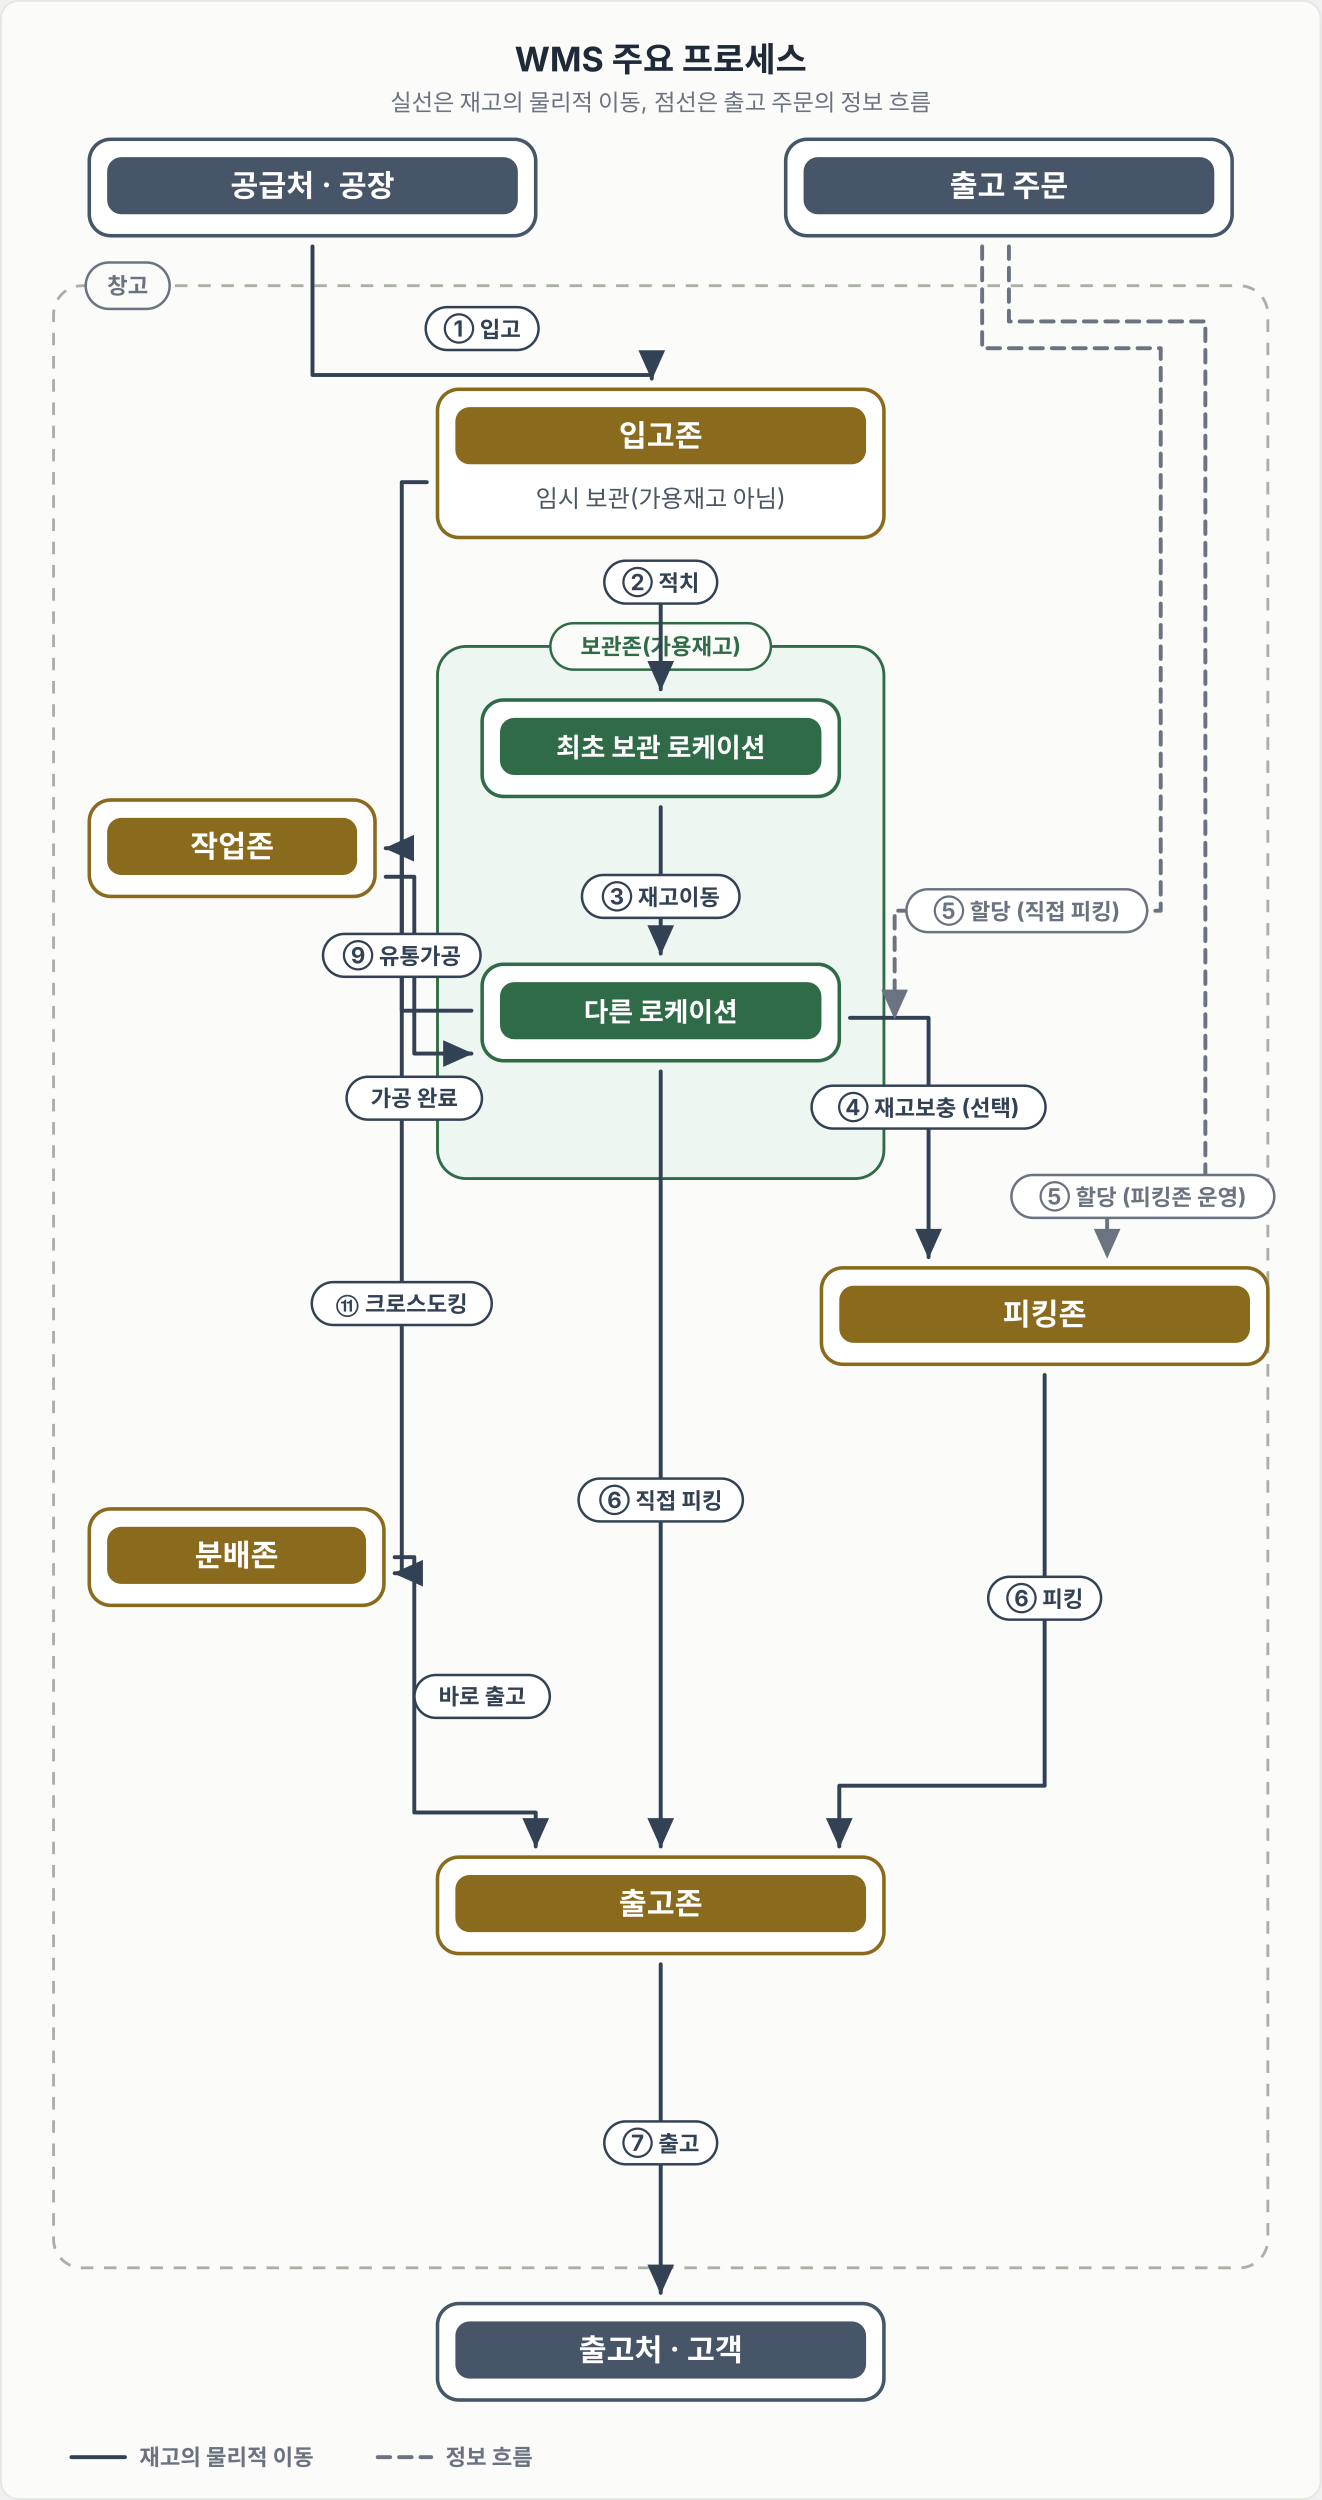
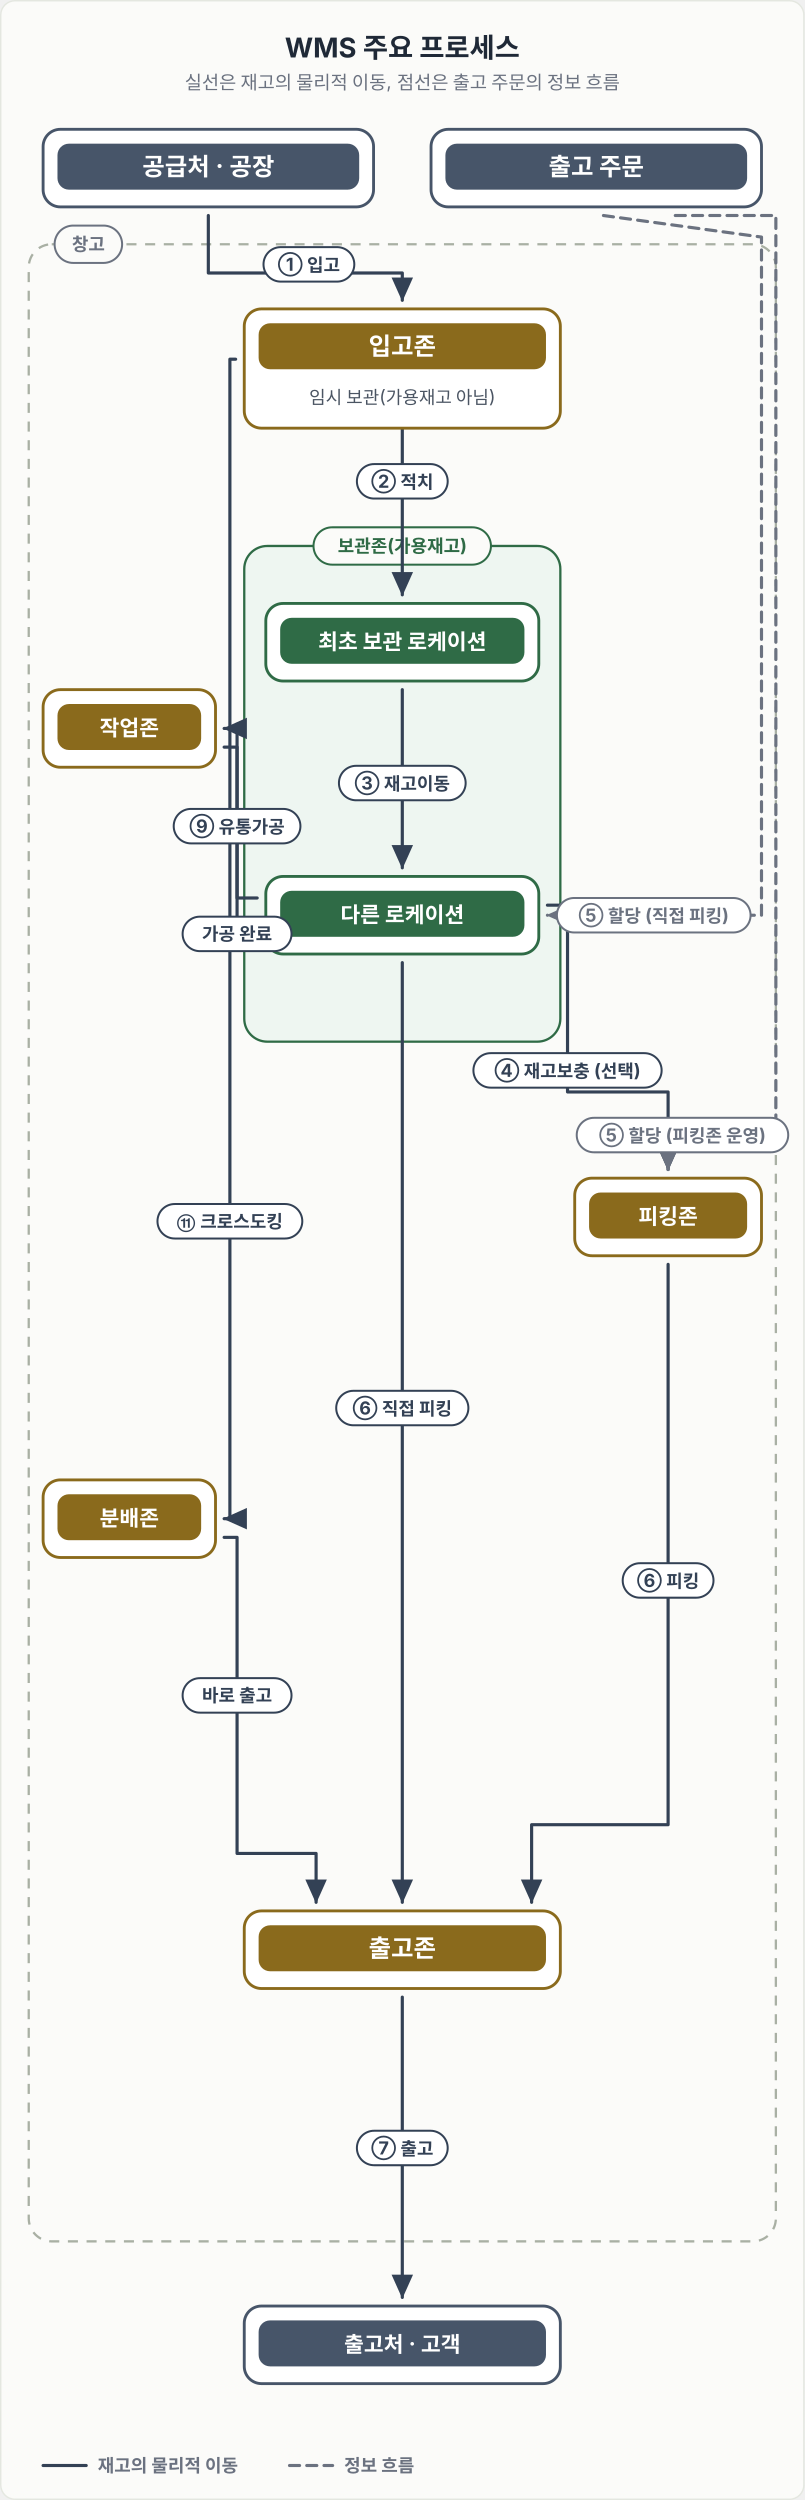
- <svg xmlns="http://www.w3.org/2000/svg" width="740" height="1400" viewBox="0 0 740 1400" role="img" font-family="-apple-system,BlinkMacSystemFont,'Apple SD Gothic Neo',Pretendard,'Malgun Gothic',system-ui,sans-serif">
+ <svg xmlns="http://www.w3.org/2000/svg" width="560" height="1740" viewBox="0 0 560 1740" role="img" font-family="-apple-system,BlinkMacSystemFont,'Apple SD Gothic Neo',Pretendard,'Malgun Gothic',system-ui,sans-serif">
  <defs>
    <marker id="a334155" markerWidth="8" markerHeight="8" refX="7.2" refY="4" orient="auto" markerUnits="strokeWidth">
      <path d="M0,0.6 L7.6,4 L0,7.4 z" fill="#334155" />
    </marker>
    <marker id="a6b7280" markerWidth="8" markerHeight="8" refX="7.2" refY="4" orient="auto" markerUnits="strokeWidth">
      <path d="M0,0.6 L7.6,4 L0,7.4 z" fill="#6b7280" />
    </marker>
  </defs>
-   <rect x="0.5" y="0.5" width="739" height="1399" rx="10" ry="10" fill="#fbfbf9" stroke="#e4e7e0" />
-   <text x="370.0" y="40.0" font-size="19" font-weight="700" fill="#1f2937" text-anchor="middle">WMS 주요 프로세스</text>
-   <text x="370.0" y="62.0" font-size="13" font-weight="400" fill="#6b7280" text-anchor="middle">실선은 재고의 물리적 이동, 점선은 출고 주문의 정보 흐름</text>
-   <rect x="30.0" y="160.0" width="680.0" height="1110.0" rx="16" ry="16" fill="none" stroke="#a9b0a4" stroke-width="1.6" stroke-dasharray="7 6" />
-   <rect x="48.0" y="147.0" width="47.0" height="26.0" rx="13" ry="13" fill="#fbfbf9" stroke="#6b7280" stroke-width="1.4" />
-   <text x="71.5" y="164.5" font-size="12.5" font-weight="700" fill="#6b7280" text-anchor="middle">창고</text>
-   <rect x="245.0" y="362.0" width="250.0" height="298.0" rx="16" ry="16" fill="#eef6f1" stroke="#2f6b46" stroke-width="1.6" />
-   <rect x="308.2" y="349.0" width="123.5" height="26.0" rx="13" ry="13" fill="#fbfbf9" stroke="#2f6b46" stroke-width="1.4" />
-   <text x="370.0" y="366.5" font-size="12.5" font-weight="700" fill="#2f6b46" text-anchor="middle">보관존(가용재고)</text>
-   <path d="M175.0,138.0 L175.0,210.0 L365.0,210.0 L365.0,212.0" fill="none" stroke="#334155" stroke-width="2.2" stroke-linejoin="round" stroke-linecap="round" marker-end="url(#a334155)" />
-   <path d="M370.0,315.0 L370.0,386.0" fill="none" stroke="#334155" stroke-width="2.2" stroke-linejoin="round" stroke-linecap="round" marker-end="url(#a334155)" />
-   <path d="M370.0,452.0 L370.0,534.0" fill="none" stroke="#334155" stroke-width="2.2" stroke-linejoin="round" stroke-linecap="round" marker-end="url(#a334155)" />
-   <path d="M476.0,570.0 L520.0,570.0 L520.0,704.0" fill="none" stroke="#334155" stroke-width="2.2" stroke-linejoin="round" stroke-linecap="round" marker-end="url(#a334155)" />
-   <path d="M264.0,566.0 L225.0,566.0 L225.0,475.0 L216.0,475.0" fill="none" stroke="#334155" stroke-width="2.2" stroke-linejoin="round" stroke-linecap="round" marker-end="url(#a334155)" />
-   <path d="M216.0,491.0 L232.0,491.0 L232.0,590.0 L264.0,590.0" fill="none" stroke="#334155" stroke-width="2.2" stroke-linejoin="round" stroke-linecap="round" marker-end="url(#a334155)" />
-   <path d="M370.0,600.0 L370.0,1034.0" fill="none" stroke="#334155" stroke-width="2.2" stroke-linejoin="round" stroke-linecap="round" marker-end="url(#a334155)" />
-   <path d="M585.0,770.0 L585.0,1000.0 L470.0,1000.0 L470.0,1034.0" fill="none" stroke="#334155" stroke-width="2.2" stroke-linejoin="round" stroke-linecap="round" marker-end="url(#a334155)" />
-   <path d="M239.0,270.0 L225.0,270.0 L225.0,881.0 L221.0,881.0" fill="none" stroke="#334155" stroke-width="2.2" stroke-linejoin="round" stroke-linecap="round" marker-end="url(#a334155)" />
-   <path d="M221.0,872.0 L232.0,872.0 L232.0,1015.0 L300.0,1015.0 L300.0,1034.0" fill="none" stroke="#334155" stroke-width="2.2" stroke-linejoin="round" stroke-linecap="round" marker-end="url(#a334155)" />
-   <path d="M370.0,1100.0 L370.0,1284.0" fill="none" stroke="#334155" stroke-width="2.2" stroke-linejoin="round" stroke-linecap="round" marker-end="url(#a334155)" />
-   <path d="M565.0,138.0 L565.0,180.0 L675.0,180.0 L675.0,680.0 L620.0,680.0 L620.0,704.0" fill="none" stroke="#6b7280" stroke-width="2.2" stroke-linejoin="round" stroke-linecap="round" marker-end="url(#a6b7280)" stroke-dasharray="7 5" />
-   <path d="M550.0,138.0 L550.0,195.0 L650.0,195.0 L650.0,510.0 L501.0,510.0 L501.0,570.0" fill="none" stroke="#6b7280" stroke-width="2.2" stroke-linejoin="round" stroke-linecap="round" marker-end="url(#a6b7280)" stroke-dasharray="7 5" />
-   <rect x="50.0" y="78.0" width="250.0" height="54.0" rx="12" ry="12" fill="#ffffff" stroke="#475569" stroke-width="2" />
-   <rect x="60.0" y="88.0" width="230.0" height="32.0" rx="8" ry="8" fill="#475569" />
-   <text x="175.0" y="110.0" font-size="17" font-weight="700" fill="#ffffff" text-anchor="middle">공급처 · 공장</text>
-   <rect x="440.0" y="78.0" width="250.0" height="54.0" rx="12" ry="12" fill="#ffffff" stroke="#475569" stroke-width="2" />
-   <rect x="450.0" y="88.0" width="230.0" height="32.0" rx="8" ry="8" fill="#475569" />
-   <text x="565.0" y="110.0" font-size="17" font-weight="700" fill="#ffffff" text-anchor="middle">출고 주문</text>
-   <rect x="245.0" y="218.0" width="250.0" height="83.0" rx="12" ry="12" fill="#ffffff" stroke="#8a6a1c" stroke-width="2" />
-   <rect x="255.0" y="228.0" width="230.0" height="32.0" rx="8" ry="8" fill="#8a6a1c" />
-   <text x="370.0" y="250.0" font-size="17" font-weight="700" fill="#ffffff" text-anchor="middle">입고존</text>
-   <text x="370.0" y="284.0" font-size="13.5" font-weight="400" fill="#4b5563" text-anchor="middle">임시 보관(가용재고 아님)</text>
-   <rect x="270.0" y="392.0" width="200.0" height="54.0" rx="12" ry="12" fill="#ffffff" stroke="#2f6b46" stroke-width="2" />
-   <rect x="280.0" y="402.0" width="180.0" height="32.0" rx="8" ry="8" fill="#2f6b46" />
-   <text x="370.0" y="424.0" font-size="15" font-weight="700" fill="#ffffff" text-anchor="middle">최초 보관 로케이션</text>
-   <rect x="270.0" y="540.0" width="200.0" height="54.0" rx="12" ry="12" fill="#ffffff" stroke="#2f6b46" stroke-width="2" />
-   <rect x="280.0" y="550.0" width="180.0" height="32.0" rx="8" ry="8" fill="#2f6b46" />
-   <text x="370.0" y="572.0" font-size="15" font-weight="700" fill="#ffffff" text-anchor="middle">다른 로케이션</text>
-   <rect x="50.0" y="448.0" width="160.0" height="54.0" rx="12" ry="12" fill="#ffffff" stroke="#8a6a1c" stroke-width="2" />
-   <rect x="60.0" y="458.0" width="140.0" height="32.0" rx="8" ry="8" fill="#8a6a1c" />
-   <text x="130.0" y="480.0" font-size="17" font-weight="700" fill="#ffffff" text-anchor="middle">작업존</text>
-   <rect x="460.0" y="710.0" width="250.0" height="54.0" rx="12" ry="12" fill="#ffffff" stroke="#8a6a1c" stroke-width="2" />
-   <rect x="470.0" y="720.0" width="230.0" height="32.0" rx="8" ry="8" fill="#8a6a1c" />
-   <text x="585.0" y="742.0" font-size="17" font-weight="700" fill="#ffffff" text-anchor="middle">피킹존</text>
-   <rect x="50.0" y="845.0" width="165.0" height="54.0" rx="12" ry="12" fill="#ffffff" stroke="#8a6a1c" stroke-width="2" />
-   <rect x="60.0" y="855.0" width="145.0" height="32.0" rx="8" ry="8" fill="#8a6a1c" />
-   <text x="132.5" y="877.0" font-size="17" font-weight="700" fill="#ffffff" text-anchor="middle">분배존</text>
-   <rect x="245.0" y="1040.0" width="250.0" height="54.0" rx="12" ry="12" fill="#ffffff" stroke="#8a6a1c" stroke-width="2" />
-   <rect x="255.0" y="1050.0" width="230.0" height="32.0" rx="8" ry="8" fill="#8a6a1c" />
-   <text x="370.0" y="1072.0" font-size="17" font-weight="700" fill="#ffffff" text-anchor="middle">출고존</text>
-   <rect x="245.0" y="1290.0" width="250.0" height="54.0" rx="12" ry="12" fill="#ffffff" stroke="#475569" stroke-width="2" />
-   <rect x="255.0" y="1300.0" width="230.0" height="32.0" rx="8" ry="8" fill="#475569" />
-   <text x="370.0" y="1322.0" font-size="17" font-weight="700" fill="#ffffff" text-anchor="middle">출고처 · 고객</text>
-   <rect x="238.4" y="172.0" width="63.2" height="24.0" rx="12.0" ry="12.0" fill="#ffffff" stroke="#334155" stroke-width="1.4" />
-   <text x="270.0" y="188.5" font-size="12.5" font-weight="700" fill="#334155" text-anchor="middle">① 입고</text>
-   <rect x="338.4" y="314.0" width="63.2" height="24.0" rx="12.0" ry="12.0" fill="#ffffff" stroke="#334155" stroke-width="1.4" />
-   <text x="370.0" y="330.5" font-size="12.5" font-weight="700" fill="#334155" text-anchor="middle">② 적치</text>
-   <rect x="325.9" y="490.0" width="88.2" height="24.0" rx="12.0" ry="12.0" fill="#ffffff" stroke="#334155" stroke-width="1.4" />
-   <text x="370.0" y="506.5" font-size="12.5" font-weight="700" fill="#334155" text-anchor="middle">③ 재고이동</text>
-   <rect x="454.5" y="608.0" width="131.0" height="24.0" rx="12.0" ry="12.0" fill="#ffffff" stroke="#334155" stroke-width="1.4" />
-   <text x="520.0" y="624.5" font-size="12.5" font-weight="700" fill="#334155" text-anchor="middle">④ 재고보충 (선택)</text>
-   <rect x="180.9" y="523.0" width="88.2" height="24.0" rx="12.0" ry="12.0" fill="#ffffff" stroke="#334155" stroke-width="1.4" />
-   <text x="225.0" y="539.5" font-size="12.5" font-weight="700" fill="#334155" text-anchor="middle">⑨ 유통가공</text>
-   <rect x="194.1" y="603.0" width="75.8" height="24.0" rx="12.0" ry="12.0" fill="#ffffff" stroke="#334155" stroke-width="1.4" />
-   <text x="232.0" y="619.5" font-size="12.5" font-weight="700" fill="#334155" text-anchor="middle">가공 완료</text>
-   <rect x="566.4" y="658.0" width="147.2" height="24.0" rx="12.0" ry="12.0" fill="#ffffff" stroke="#6b7280" stroke-width="1.4" />
-   <text x="640.0" y="674.5" font-size="12.5" font-weight="700" fill="#6b7280" text-anchor="middle">⑤ 할당 (피킹존 운영)</text>
-   <rect x="507.6" y="498.0" width="134.8" height="24.0" rx="12.0" ry="12.0" fill="#ffffff" stroke="#6b7280" stroke-width="1.4" />
-   <text x="575.0" y="514.5" font-size="12.5" font-weight="700" fill="#6b7280" text-anchor="middle">⑤ 할당 (직접 피킹)</text>
-   <rect x="324.0" y="828.0" width="92.0" height="24.0" rx="12.0" ry="12.0" fill="#ffffff" stroke="#334155" stroke-width="1.4" />
-   <text x="370.0" y="844.5" font-size="12.5" font-weight="700" fill="#334155" text-anchor="middle">⑥ 직접 피킹</text>
-   <rect x="553.4" y="883.0" width="63.2" height="24.0" rx="12.0" ry="12.0" fill="#ffffff" stroke="#334155" stroke-width="1.4" />
-   <text x="585.0" y="899.5" font-size="12.5" font-weight="700" fill="#334155" text-anchor="middle">⑥ 피킹</text>
-   <rect x="174.6" y="718.0" width="100.8" height="24.0" rx="12.0" ry="12.0" fill="#ffffff" stroke="#334155" stroke-width="1.4" />
-   <text x="225.0" y="734.5" font-size="12.5" font-weight="700" fill="#334155" text-anchor="middle">⑪ 크로스도킹</text>
-   <rect x="232.1" y="938.0" width="75.8" height="24.0" rx="12.0" ry="12.0" fill="#ffffff" stroke="#334155" stroke-width="1.4" />
-   <text x="270.0" y="954.5" font-size="12.5" font-weight="700" fill="#334155" text-anchor="middle">바로 출고</text>
-   <rect x="338.4" y="1188.0" width="63.2" height="24.0" rx="12.0" ry="12.0" fill="#ffffff" stroke="#334155" stroke-width="1.4" />
-   <text x="370.0" y="1204.5" font-size="12.5" font-weight="700" fill="#334155" text-anchor="middle">⑦ 출고</text>
-   <path d="M40,1376 L70,1376" stroke="#334155" stroke-width="2.2" stroke-linecap="round" />
-   <text x="78.0" y="1380.5" font-size="12.5" font-weight="600" fill="#6b7280" text-anchor="start">재고의 물리적 이동</text>
-   <path d="M211.5,1376 L241.5,1376" stroke="#6b7280" stroke-width="2.2" stroke-linecap="round" stroke-dasharray="7 5" />
-   <text x="249.5" y="1380.5" font-size="12.5" font-weight="600" fill="#6b7280" text-anchor="start">정보 흐름</text>
+   <rect x="0.5" y="0.5" width="559" height="1739" rx="10" ry="10" fill="#fbfbf9" stroke="#e4e7e0" />
+   <text x="280.0" y="40.0" font-size="19" font-weight="700" fill="#1f2937" text-anchor="middle">WMS 주요 프로세스</text>
+   <text x="280.0" y="62.0" font-size="13" font-weight="400" fill="#6b7280" text-anchor="middle">실선은 재고의 물리적 이동, 점선은 출고 주문의 정보 흐름</text>
+   <rect x="20.0" y="170.0" width="520.0" height="1390.0" rx="16" ry="16" fill="none" stroke="#a9b0a4" stroke-width="1.6" stroke-dasharray="7 6" />
+   <rect x="38.0" y="157.0" width="47.0" height="26.0" rx="13" ry="13" fill="#fbfbf9" stroke="#6b7280" stroke-width="1.4" />
+   <text x="61.5" y="174.5" font-size="12.5" font-weight="700" fill="#6b7280" text-anchor="middle">창고</text>
+   <rect x="170.0" y="380.0" width="220.0" height="345.0" rx="16" ry="16" fill="#eef6f1" stroke="#2f6b46" stroke-width="1.6" />
+   <rect x="218.2" y="367.0" width="123.5" height="26.0" rx="13" ry="13" fill="#fbfbf9" stroke="#2f6b46" stroke-width="1.4" />
+   <text x="280.0" y="384.5" font-size="12.5" font-weight="700" fill="#2f6b46" text-anchor="middle">보관존(가용재고)</text>
+   <path d="M145.0,150.0 L145.0,190.0 L280.0,190.0 L280.0,209.0" fill="none" stroke="#334155" stroke-width="2.2" stroke-linejoin="round" stroke-linecap="round" marker-end="url(#a334155)" />
+   <path d="M280.0,293.0 L280.0,414.0" fill="none" stroke="#334155" stroke-width="2.2" stroke-linejoin="round" stroke-linecap="round" marker-end="url(#a334155)" />
+   <path d="M280.0,480.0 L280.0,604.0" fill="none" stroke="#334155" stroke-width="2.2" stroke-linejoin="round" stroke-linecap="round" marker-end="url(#a334155)" />
+   <path d="M381.0,630.0 L395.0,630.0 L395.0,760.0 L465.0,760.0 L465.0,814.0" fill="none" stroke="#334155" stroke-width="2.2" stroke-linejoin="round" stroke-linecap="round" marker-end="url(#a334155)" />
+   <path d="M179.0,625.0 L165.0,625.0 L165.0,507.0 L156.0,507.0" fill="none" stroke="#334155" stroke-width="2.2" stroke-linejoin="round" stroke-linecap="round" marker-end="url(#a334155)" />
+   <path d="M156.0,520.0 L165.0,520.0 L165.0,650.0 L179.0,650.0" fill="none" stroke="#334155" stroke-width="2.2" stroke-linejoin="round" stroke-linecap="round" marker-end="url(#a334155)" />
+   <path d="M280.0,670.0 L280.0,1324.0" fill="none" stroke="#334155" stroke-width="2.2" stroke-linejoin="round" stroke-linecap="round" marker-end="url(#a334155)" />
+   <path d="M465.0,880.0 L465.0,1270.0 L370.0,1270.0 L370.0,1324.0" fill="none" stroke="#334155" stroke-width="2.2" stroke-linejoin="round" stroke-linecap="round" marker-end="url(#a334155)" />
+   <path d="M164.0,250.0 L160.0,250.0 L160.0,1057.0 L156.0,1057.0" fill="none" stroke="#334155" stroke-width="2.2" stroke-linejoin="round" stroke-linecap="round" marker-end="url(#a334155)" />
+   <path d="M156.0,1070.0 L165.0,1070.0 L165.0,1290.0 L220.0,1290.0 L220.0,1324.0" fill="none" stroke="#334155" stroke-width="2.2" stroke-linejoin="round" stroke-linecap="round" marker-end="url(#a334155)" />
+   <path d="M280.0,1390.0 L280.0,1599.0" fill="none" stroke="#334155" stroke-width="2.2" stroke-linejoin="round" stroke-linecap="round" marker-end="url(#a334155)" />
+   <path d="M470.0,150.0 L540.0,150.0 L540.0,790.0 L465.0,790.0 L465.0,814.0" fill="none" stroke="#6b7280" stroke-width="2.2" stroke-linejoin="round" stroke-linecap="round" marker-end="url(#a6b7280)" stroke-dasharray="7 5" />
+   <path d="M420.0,150.0 L530.0,165.0 L530.0,637.0 L381.0,637.0" fill="none" stroke="#6b7280" stroke-width="2.2" stroke-linejoin="round" stroke-linecap="round" marker-end="url(#a6b7280)" stroke-dasharray="7 5" />
+   <rect x="30.0" y="90.0" width="230.0" height="54.0" rx="12" ry="12" fill="#ffffff" stroke="#475569" stroke-width="2" />
+   <rect x="40.0" y="100.0" width="210.0" height="32.0" rx="8" ry="8" fill="#475569" />
+   <text x="145.0" y="122.0" font-size="17" font-weight="700" fill="#ffffff" text-anchor="middle">공급처 · 공장</text>
+   <rect x="300.0" y="90.0" width="230.0" height="54.0" rx="12" ry="12" fill="#ffffff" stroke="#475569" stroke-width="2" />
+   <rect x="310.0" y="100.0" width="210.0" height="32.0" rx="8" ry="8" fill="#475569" />
+   <text x="415.0" y="122.0" font-size="17" font-weight="700" fill="#ffffff" text-anchor="middle">출고 주문</text>
+   <rect x="170.0" y="215.0" width="220.0" height="83.0" rx="12" ry="12" fill="#ffffff" stroke="#8a6a1c" stroke-width="2" />
+   <rect x="180.0" y="225.0" width="200.0" height="32.0" rx="8" ry="8" fill="#8a6a1c" />
+   <text x="280.0" y="247.0" font-size="17" font-weight="700" fill="#ffffff" text-anchor="middle">입고존</text>
+   <text x="280.0" y="281.0" font-size="12.5" font-weight="400" fill="#4b5563" text-anchor="middle">임시 보관(가용재고 아님)</text>
+   <rect x="185.0" y="420.0" width="190.0" height="54.0" rx="12" ry="12" fill="#ffffff" stroke="#2f6b46" stroke-width="2" />
+   <rect x="195.0" y="430.0" width="170.0" height="32.0" rx="8" ry="8" fill="#2f6b46" />
+   <text x="280.0" y="452.0" font-size="15" font-weight="700" fill="#ffffff" text-anchor="middle">최초 보관 로케이션</text>
+   <rect x="185.0" y="610.0" width="190.0" height="54.0" rx="12" ry="12" fill="#ffffff" stroke="#2f6b46" stroke-width="2" />
+   <rect x="195.0" y="620.0" width="170.0" height="32.0" rx="8" ry="8" fill="#2f6b46" />
+   <text x="280.0" y="642.0" font-size="15" font-weight="700" fill="#ffffff" text-anchor="middle">다른 로케이션</text>
+   <rect x="30.0" y="480.0" width="120.0" height="54.0" rx="12" ry="12" fill="#ffffff" stroke="#8a6a1c" stroke-width="2" />
+   <rect x="40.0" y="490.0" width="100.0" height="32.0" rx="8" ry="8" fill="#8a6a1c" />
+   <text x="90.0" y="512.0" font-size="15" font-weight="700" fill="#ffffff" text-anchor="middle">작업존</text>
+   <rect x="400.0" y="820.0" width="130.0" height="54.0" rx="12" ry="12" fill="#ffffff" stroke="#8a6a1c" stroke-width="2" />
+   <rect x="410.0" y="830.0" width="110.0" height="32.0" rx="8" ry="8" fill="#8a6a1c" />
+   <text x="465.0" y="852.0" font-size="15" font-weight="700" fill="#ffffff" text-anchor="middle">피킹존</text>
+   <rect x="30.0" y="1030.0" width="120.0" height="54.0" rx="12" ry="12" fill="#ffffff" stroke="#8a6a1c" stroke-width="2" />
+   <rect x="40.0" y="1040.0" width="100.0" height="32.0" rx="8" ry="8" fill="#8a6a1c" />
+   <text x="90.0" y="1062.0" font-size="15" font-weight="700" fill="#ffffff" text-anchor="middle">분배존</text>
+   <rect x="170.0" y="1330.0" width="220.0" height="54.0" rx="12" ry="12" fill="#ffffff" stroke="#8a6a1c" stroke-width="2" />
+   <rect x="180.0" y="1340.0" width="200.0" height="32.0" rx="8" ry="8" fill="#8a6a1c" />
+   <text x="280.0" y="1362.0" font-size="17" font-weight="700" fill="#ffffff" text-anchor="middle">출고존</text>
+   <rect x="170.0" y="1605.0" width="220.0" height="54.0" rx="12" ry="12" fill="#ffffff" stroke="#475569" stroke-width="2" />
+   <rect x="180.0" y="1615.0" width="200.0" height="32.0" rx="8" ry="8" fill="#475569" />
+   <text x="280.0" y="1637.0" font-size="15" font-weight="700" fill="#ffffff" text-anchor="middle">출고처 · 고객</text>
+   <rect x="183.4" y="172.0" width="63.2" height="24.0" rx="12.0" ry="12.0" fill="#ffffff" stroke="#334155" stroke-width="1.4" />
+   <text x="215.0" y="188.5" font-size="12.5" font-weight="700" fill="#334155" text-anchor="middle">① 입고</text>
+   <rect x="248.4" y="323.0" width="63.2" height="24.0" rx="12.0" ry="12.0" fill="#ffffff" stroke="#334155" stroke-width="1.4" />
+   <text x="280.0" y="339.5" font-size="12.5" font-weight="700" fill="#334155" text-anchor="middle">② 적치</text>
+   <rect x="235.9" y="533.0" width="88.2" height="24.0" rx="12.0" ry="12.0" fill="#ffffff" stroke="#334155" stroke-width="1.4" />
+   <text x="280.0" y="549.5" font-size="12.5" font-weight="700" fill="#334155" text-anchor="middle">③ 재고이동</text>
+   <rect x="329.5" y="733.0" width="131.0" height="24.0" rx="12.0" ry="12.0" fill="#ffffff" stroke="#334155" stroke-width="1.4" />
+   <text x="395.0" y="749.5" font-size="12.5" font-weight="700" fill="#334155" text-anchor="middle">④ 재고보충 (선택)</text>
+   <rect x="120.9" y="563.0" width="88.2" height="24.0" rx="12.0" ry="12.0" fill="#ffffff" stroke="#334155" stroke-width="1.4" />
+   <text x="165.0" y="579.5" font-size="12.5" font-weight="700" fill="#334155" text-anchor="middle">⑨ 유통가공</text>
+   <rect x="127.1" y="638.0" width="75.8" height="24.0" rx="12.0" ry="12.0" fill="#ffffff" stroke="#334155" stroke-width="1.4" />
+   <text x="165.0" y="654.5" font-size="12.5" font-weight="700" fill="#334155" text-anchor="middle">가공 완료</text>
+   <rect x="401.4" y="778.0" width="147.2" height="24.0" rx="12.0" ry="12.0" fill="#ffffff" stroke="#6b7280" stroke-width="1.4" />
+   <text x="475.0" y="794.5" font-size="12.5" font-weight="700" fill="#6b7280" text-anchor="middle">⑤ 할당 (피킹존 운영)</text>
+   <rect x="387.6" y="625.0" width="134.8" height="24.0" rx="12.0" ry="12.0" fill="#ffffff" stroke="#6b7280" stroke-width="1.4" />
+   <text x="455.0" y="641.5" font-size="12.5" font-weight="700" fill="#6b7280" text-anchor="middle">⑤ 할당 (직접 피킹)</text>
+   <rect x="234.0" y="968.0" width="92.0" height="24.0" rx="12.0" ry="12.0" fill="#ffffff" stroke="#334155" stroke-width="1.4" />
+   <text x="280.0" y="984.5" font-size="12.5" font-weight="700" fill="#334155" text-anchor="middle">⑥ 직접 피킹</text>
+   <rect x="433.4" y="1088.0" width="63.2" height="24.0" rx="12.0" ry="12.0" fill="#ffffff" stroke="#334155" stroke-width="1.4" />
+   <text x="465.0" y="1104.5" font-size="12.5" font-weight="700" fill="#334155" text-anchor="middle">⑥ 피킹</text>
+   <rect x="109.6" y="838.0" width="100.8" height="24.0" rx="12.0" ry="12.0" fill="#ffffff" stroke="#334155" stroke-width="1.4" />
+   <text x="160.0" y="854.5" font-size="12.5" font-weight="700" fill="#334155" text-anchor="middle">⑪ 크로스도킹</text>
+   <rect x="127.1" y="1168.0" width="75.8" height="24.0" rx="12.0" ry="12.0" fill="#ffffff" stroke="#334155" stroke-width="1.4" />
+   <text x="165.0" y="1184.5" font-size="12.5" font-weight="700" fill="#334155" text-anchor="middle">바로 출고</text>
+   <rect x="248.4" y="1483.0" width="63.2" height="24.0" rx="12.0" ry="12.0" fill="#ffffff" stroke="#334155" stroke-width="1.4" />
+   <text x="280.0" y="1499.5" font-size="12.5" font-weight="700" fill="#334155" text-anchor="middle">⑦ 출고</text>
+   <path d="M30,1716 L60,1716" stroke="#334155" stroke-width="2.2" stroke-linecap="round" />
+   <text x="68.0" y="1720.5" font-size="12.5" font-weight="600" fill="#6b7280" text-anchor="start">재고의 물리적 이동</text>
+   <path d="M201.5,1716 L231.5,1716" stroke="#6b7280" stroke-width="2.2" stroke-linecap="round" stroke-dasharray="7 5" />
+   <text x="239.5" y="1720.5" font-size="12.5" font-weight="600" fill="#6b7280" text-anchor="start">정보 흐름</text>
</svg>
